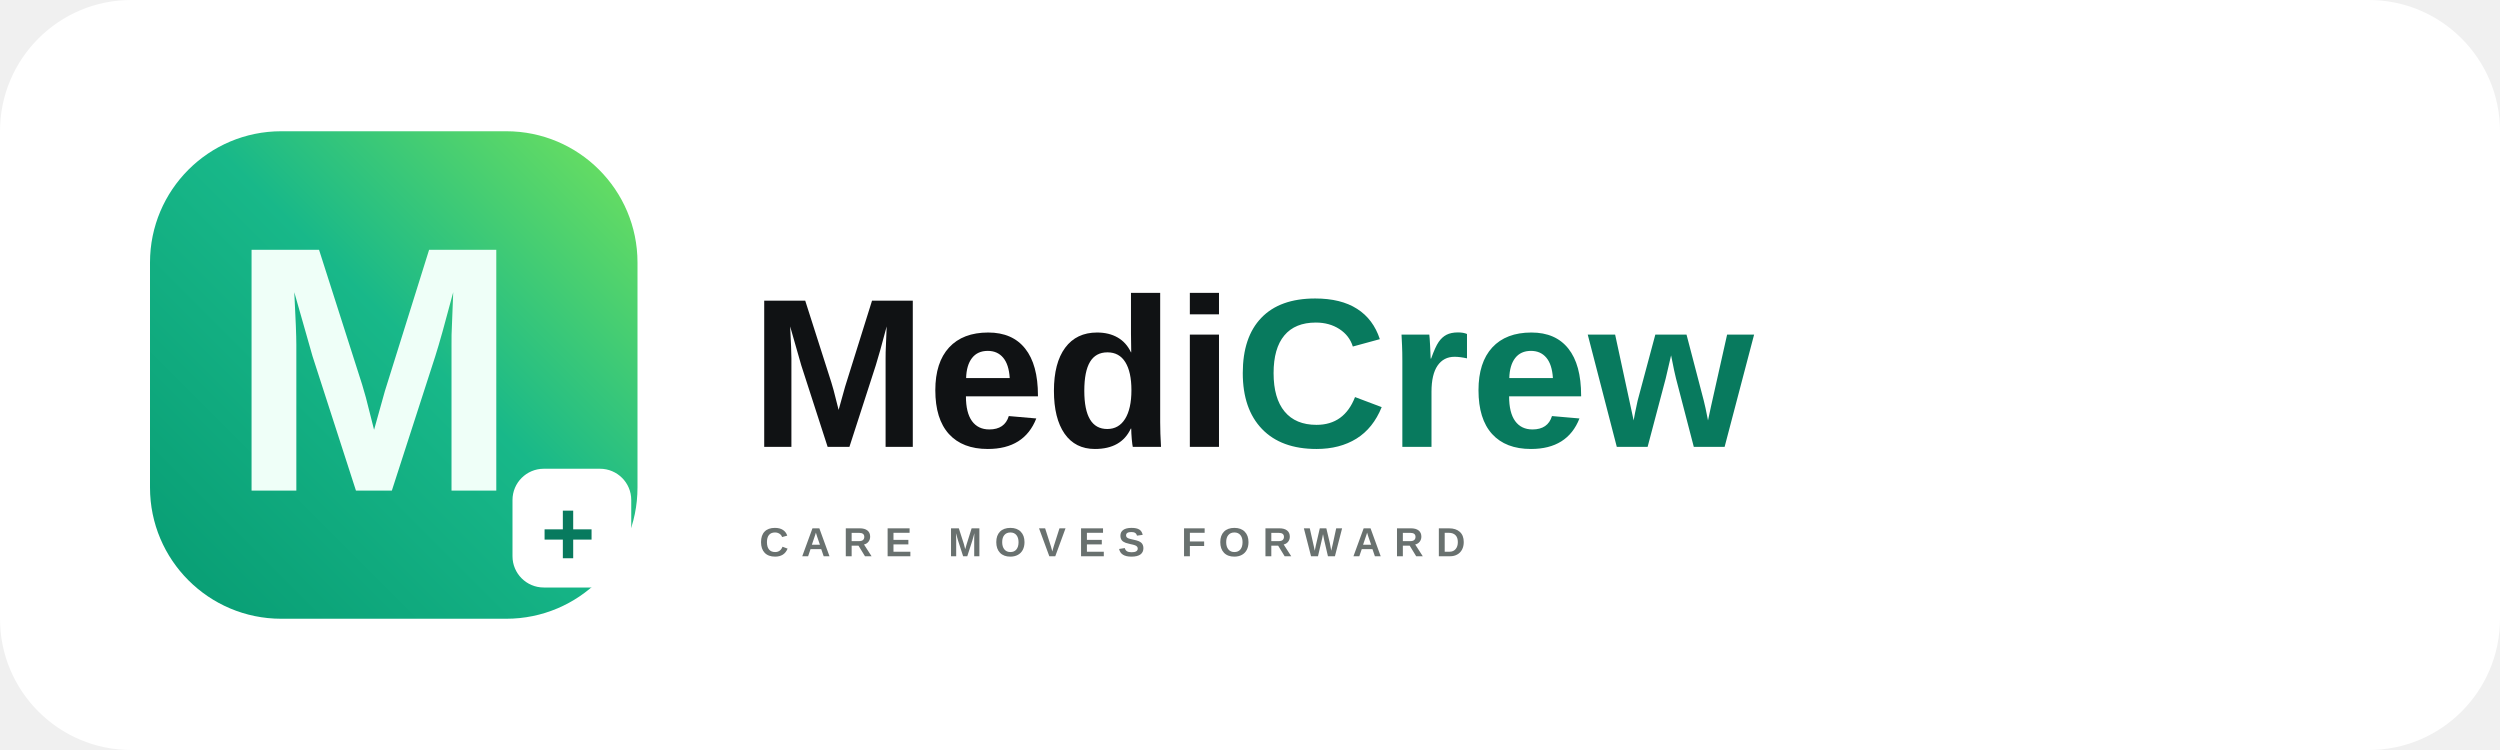
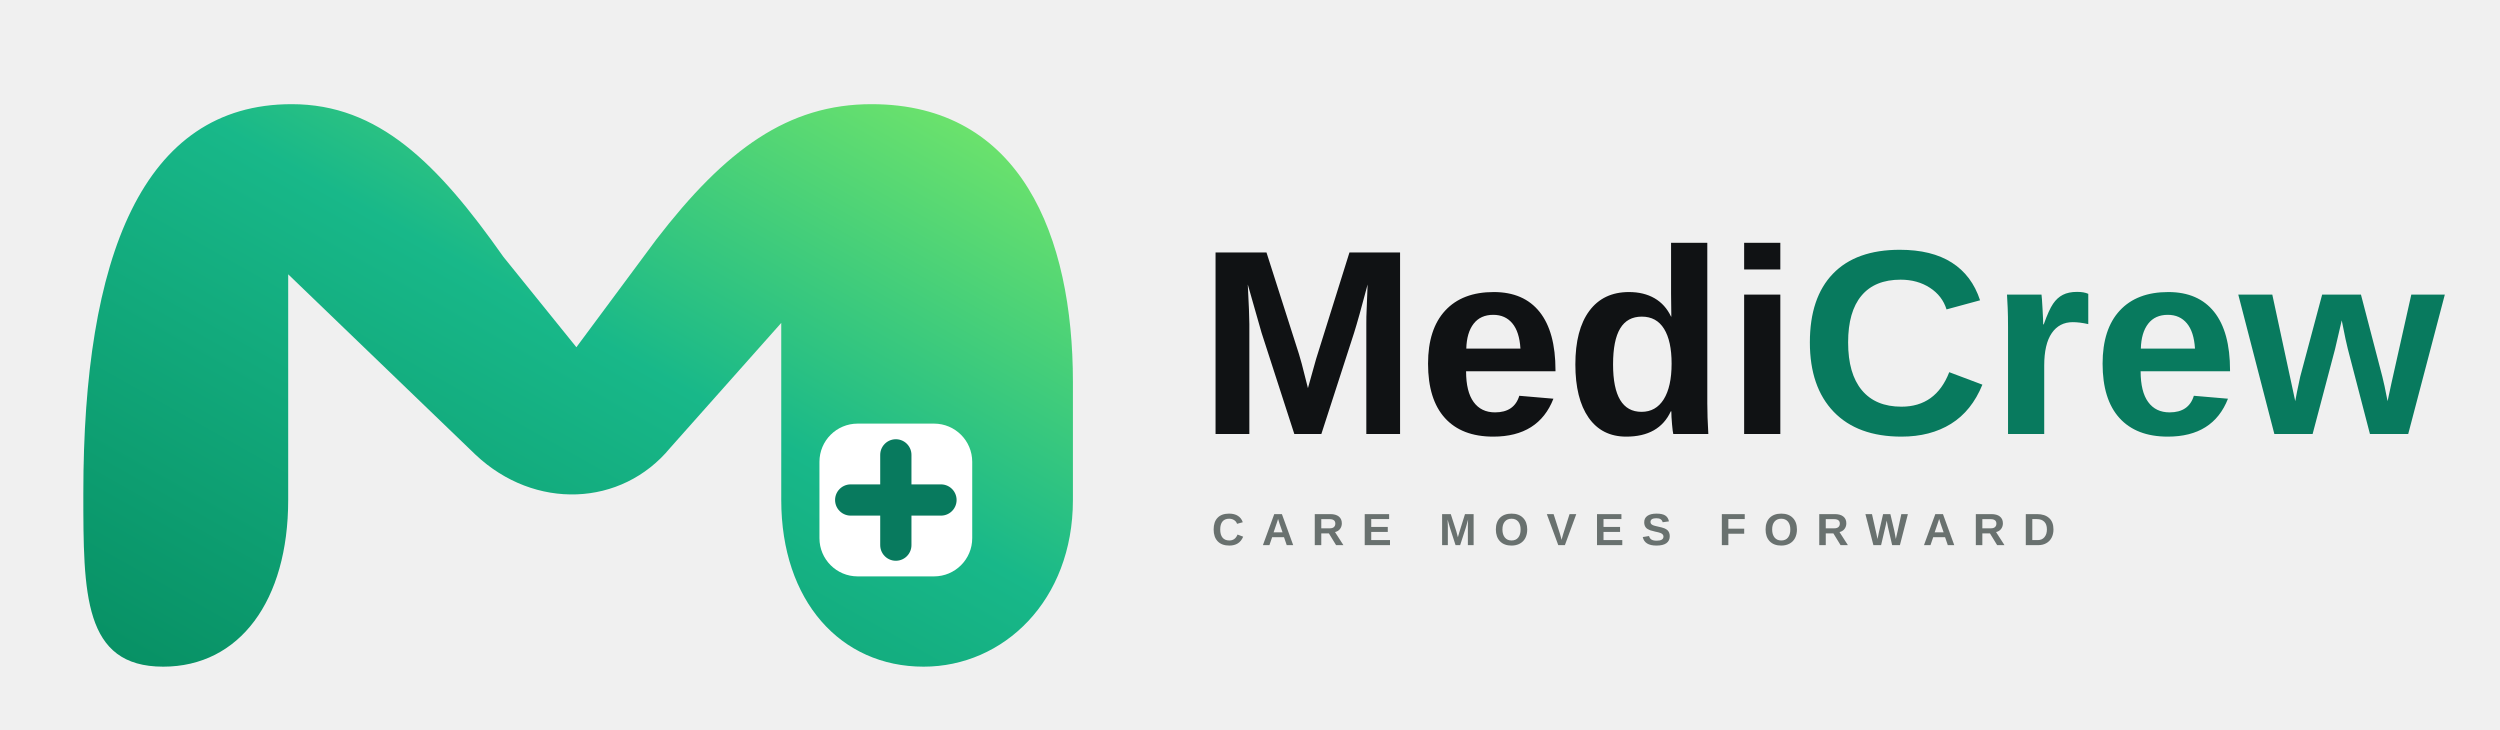
- <svg xmlns="http://www.w3.org/2000/svg" viewBox="0 0 800 240">
+ <svg xmlns="http://www.w3.org/2000/svg" viewBox="0 0 720 210">
  <defs>
    <linearGradient id="g" x1="0" y1="1" x2="1" y2="0">
-       <stop offset="0" stop-color="#079B72" />
+       <stop offset="0" stop-color="#078F63" />
      <stop offset=".55" stop-color="#18B889" />
-       <stop offset="1" stop-color="#73E35C" />
+       <stop offset="1" stop-color="#7BEA67" />
    </linearGradient>
  </defs>
-   <rect width="800" height="240" rx="42" fill="#fff" />
-   <rect x="48" y="42" width="156" height="156" rx="42" fill="url(#g)" />
-   <text x="73" y="157" font-family="Arial,sans-serif" font-size="112" font-weight="900" fill="#effff8">M</text>
-   <rect x="164" y="150" width="38" height="38" rx="10" fill="#fff" />
-   <text x="173" y="181" font-family="Arial,sans-serif" font-size="30" font-weight="900" fill="#087A5E">+</text>
-   <text x="240" y="143" font-family="Arial,sans-serif" font-size="68" font-weight="900" fill="#101214">Medi<tspan fill="#087A5E">Crew</tspan>
+   <path d="M24 142C24 74 41 30 84 30C109 30 126 47 145 74L166 100L189 69C209 43 227 30 251 30C294 30 309 68 309 110V144C309 173 289 192 266 192C242 192 225 173 225 144V93L193 129C179 146 154 147 137 131L83 79V144C83 173 69 192 47 192C24 192 24 171 24 142Z" fill="url(#g)" />
+   <rect x="236" y="122" width="44" height="44" rx="11" fill="#fff" />
+   <path d="M258 131V157M245 144H271" stroke="#087A5E" stroke-width="9" stroke-linecap="round" />
+   <text x="345" y="125" font-family="Arial,sans-serif" font-size="76" font-weight="900" fill="#101214">Medi<tspan fill="#087A5E">Crew</tspan>
  </text>
-   <text x="243" y="178" font-family="Arial,sans-serif" font-size="13" font-weight="700" letter-spacing="4" fill="#69716F">CARE MOVES FORWARD</text>
+   <text x="349" y="157" font-family="Arial,sans-serif" font-size="13" font-weight="700" letter-spacing="5" fill="#69716F">CARE MOVES FORWARD</text>
</svg>
